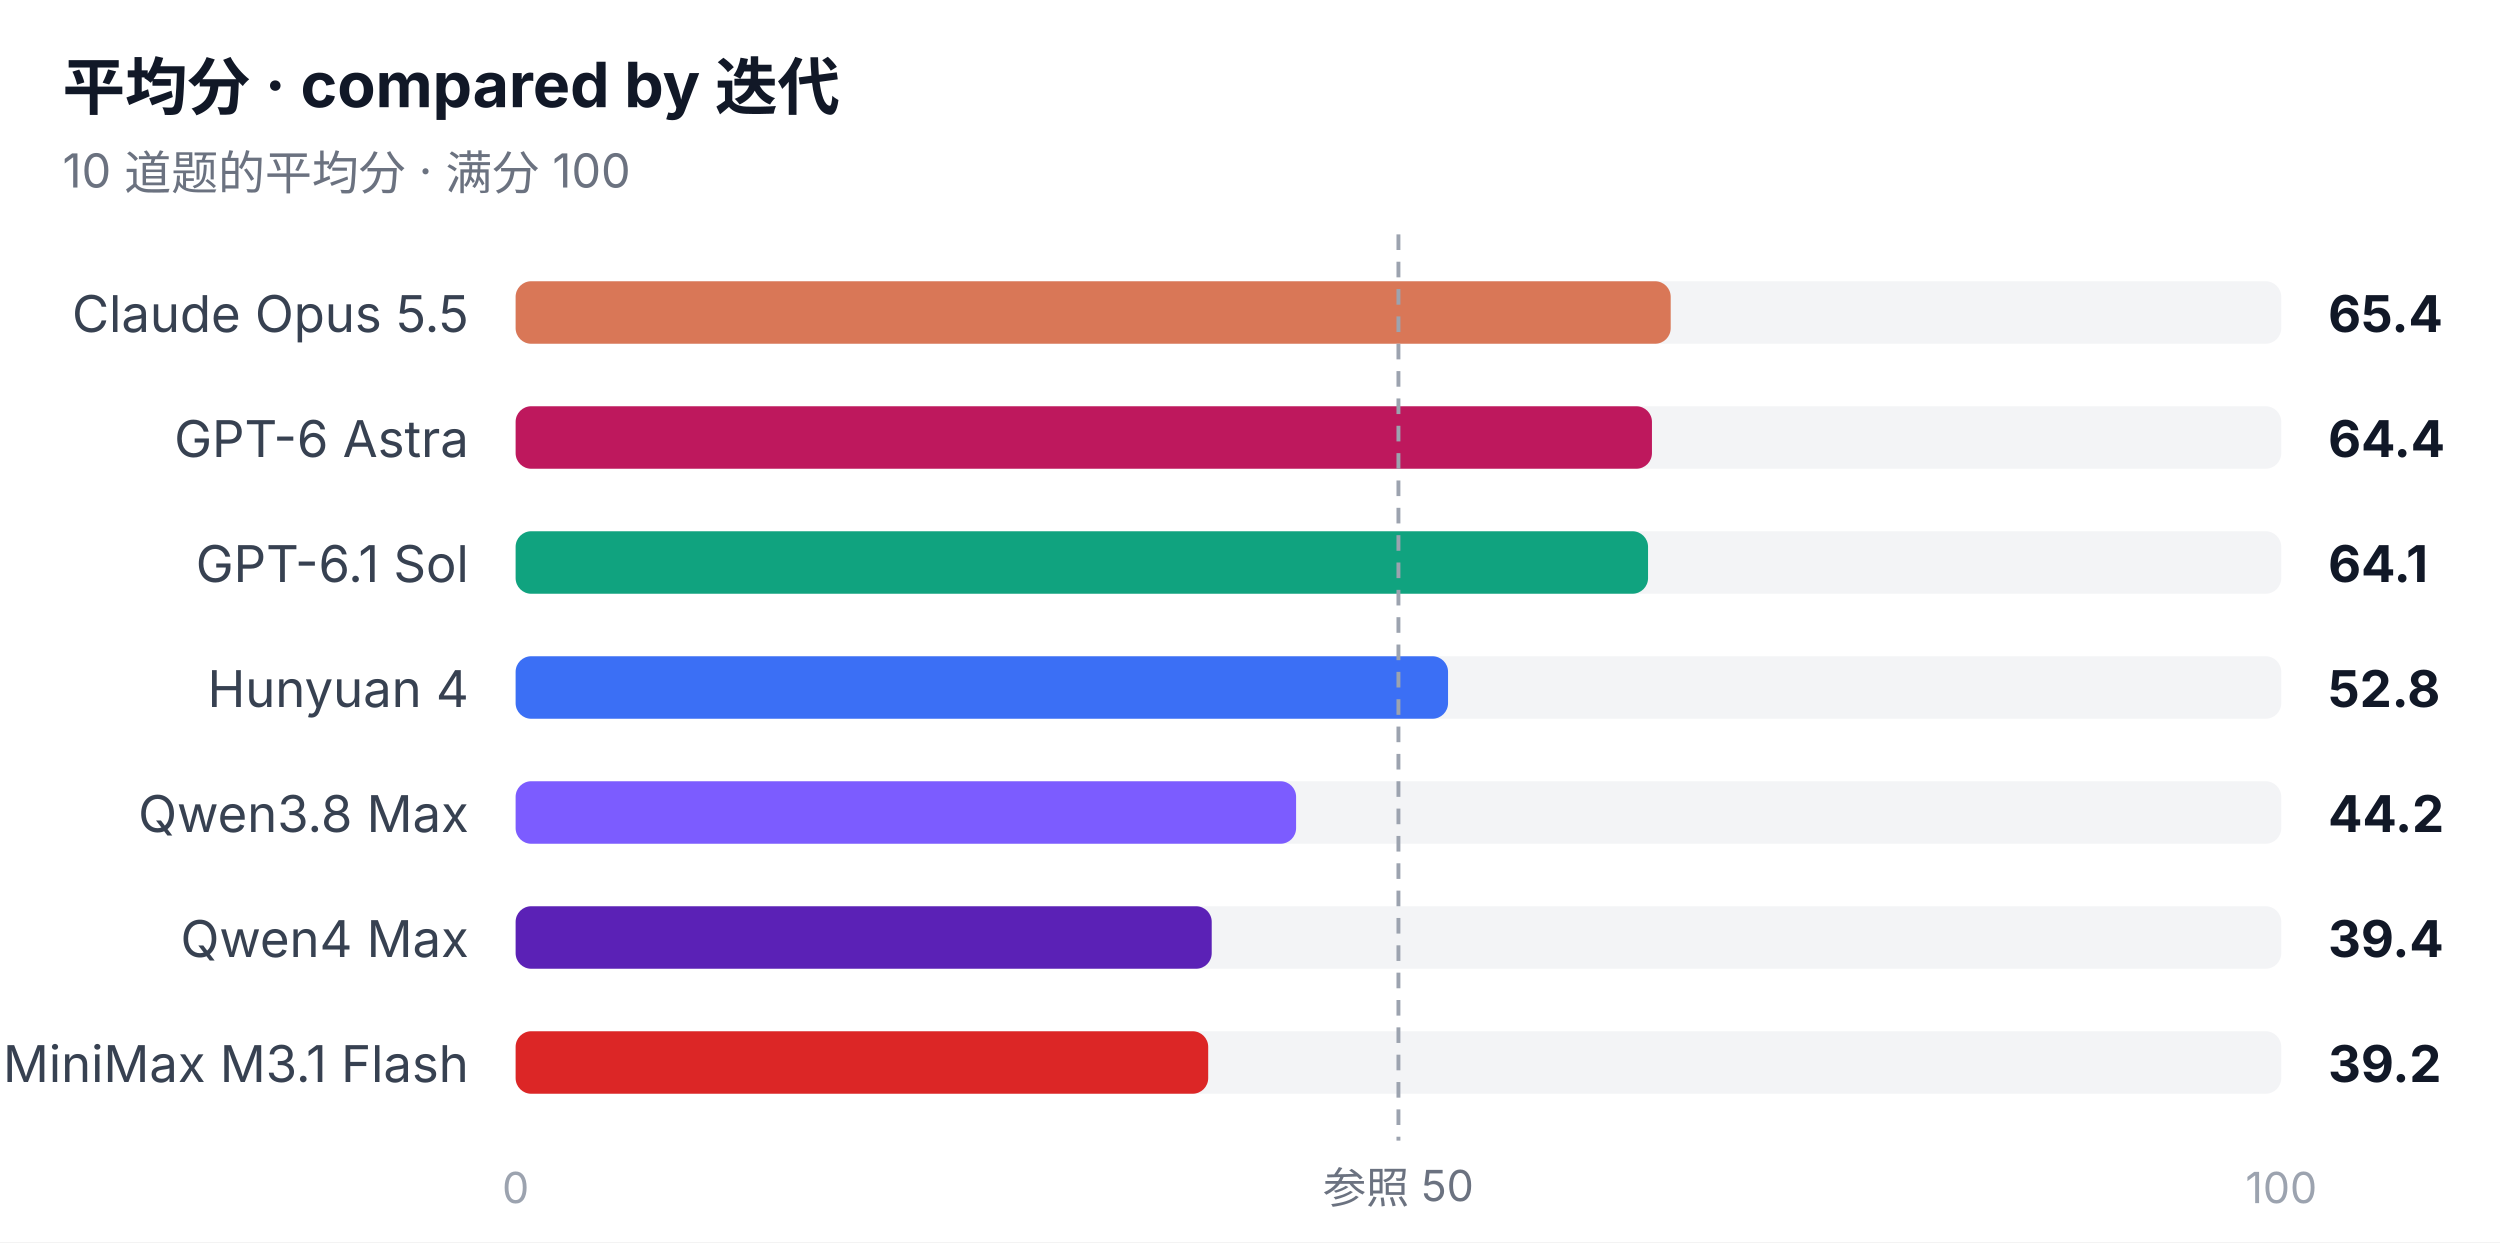
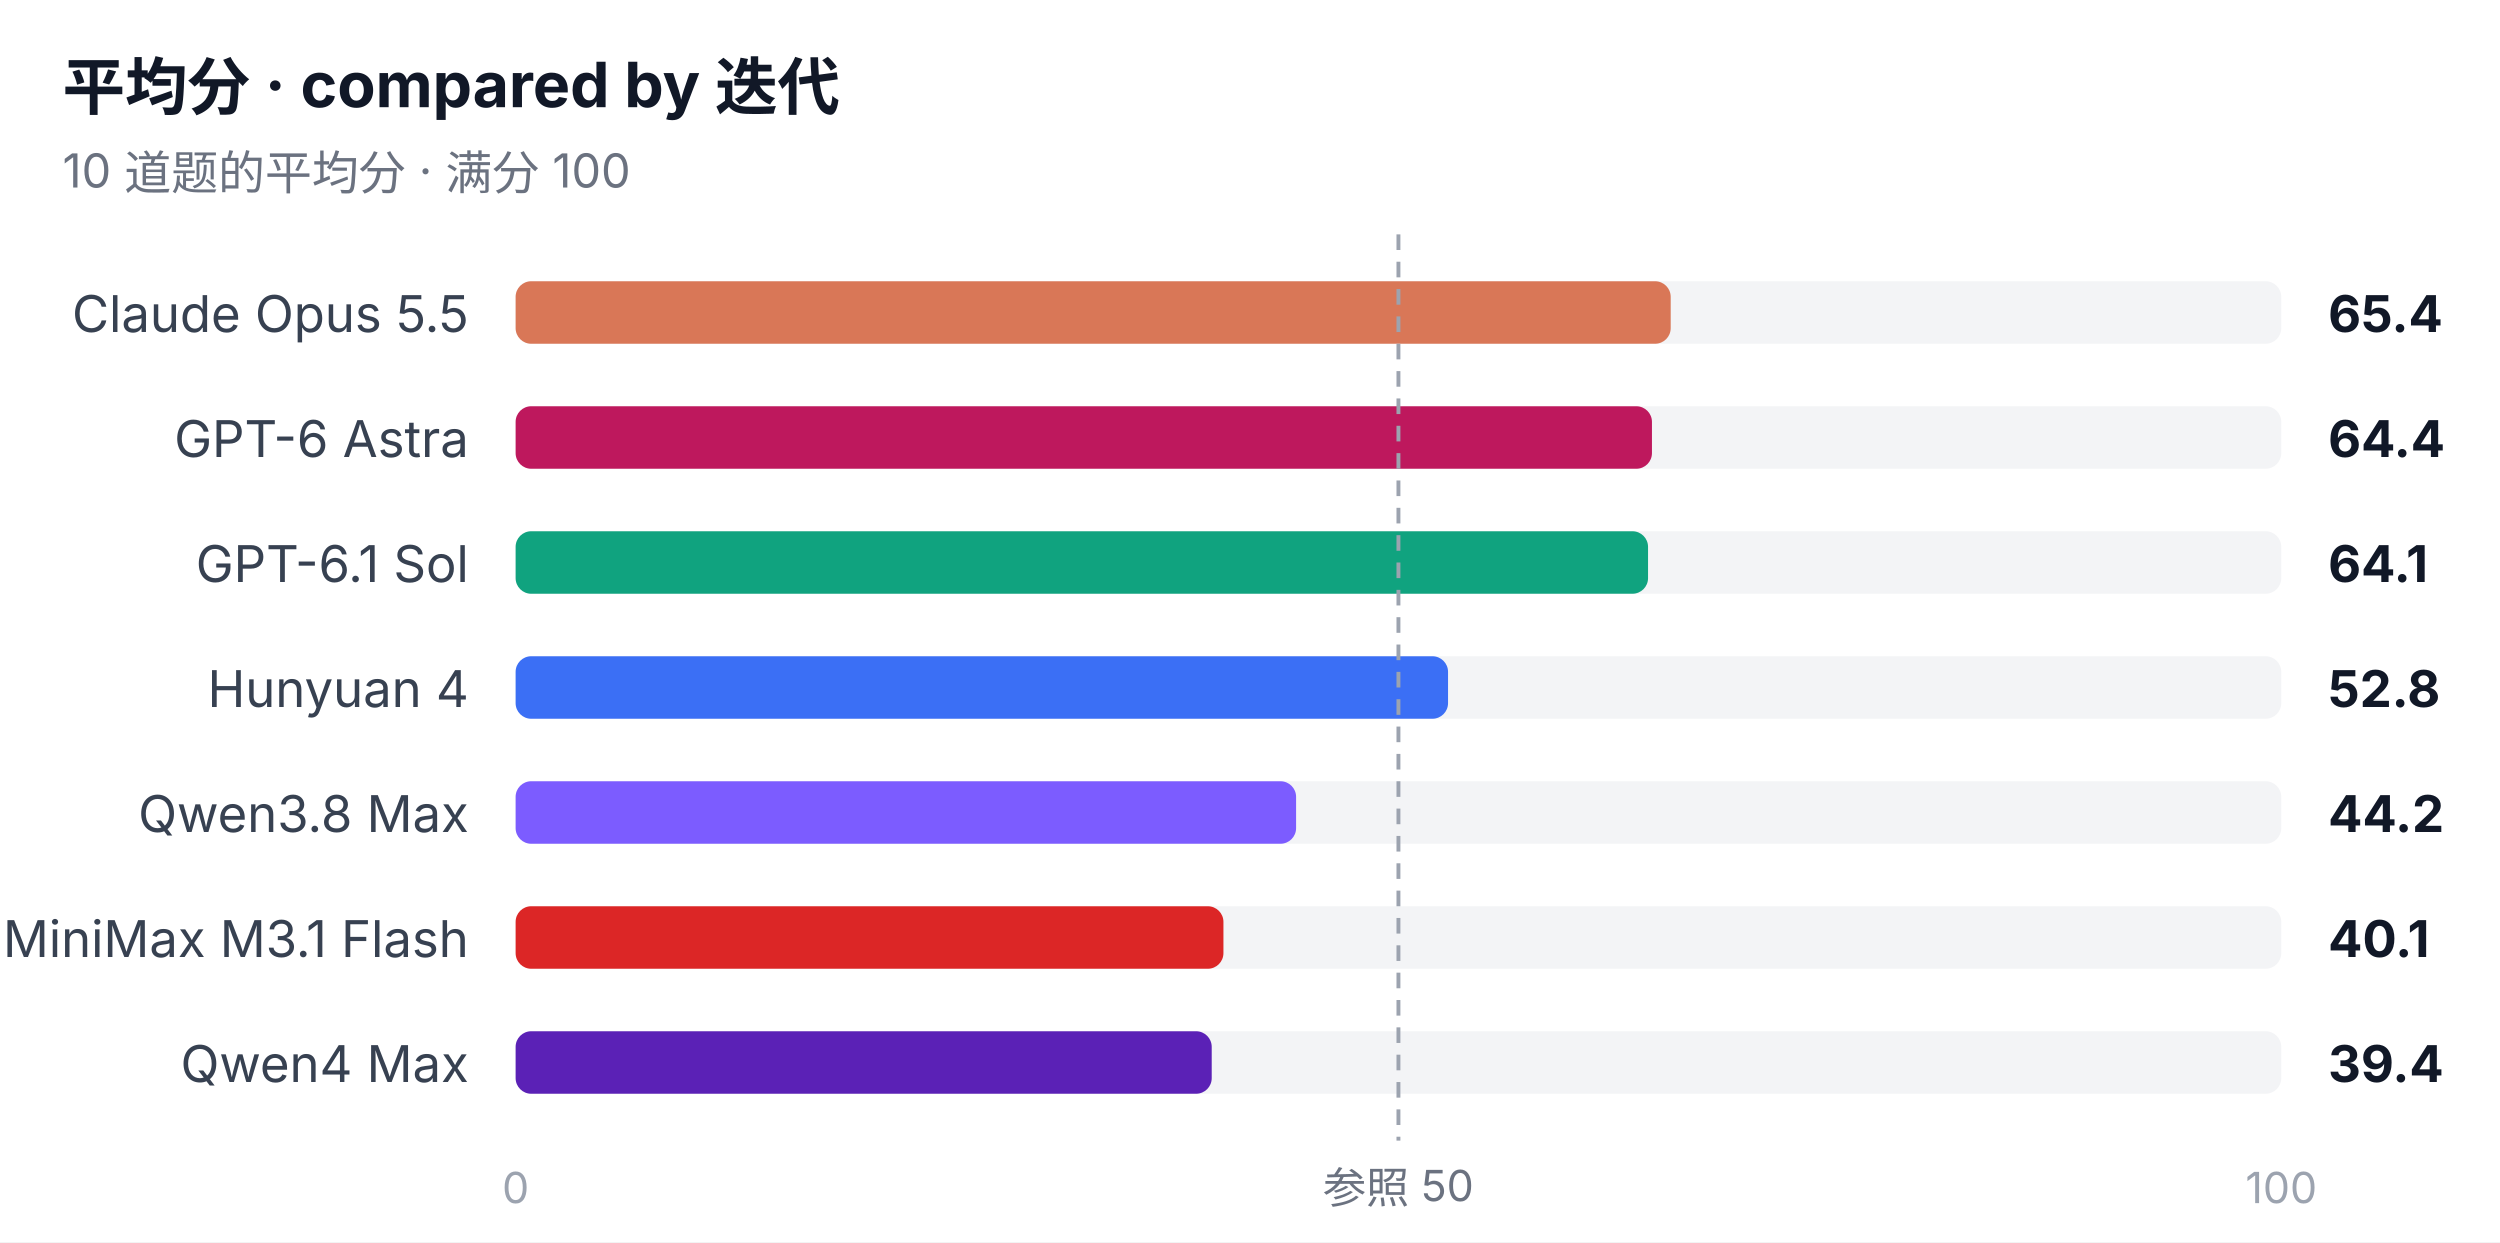
<svg xmlns="http://www.w3.org/2000/svg" width="640" height="318" viewBox="0 0 640 318" font-family="Inter, -apple-system, BlinkMacSystemFont, 'Segoe UI', Roboto, 'Helvetica Neue', Arial, 'PingFang SC', 'Microsoft YaHei', sans-serif">
  <rect width="640" height="318" fill="#ffffff" />
  <text x="16" y="28" font-size="16" font-weight="700" fill="#111827">平均分 · compared by 迭代</text>
  <text x="16" y="48" font-size="12" fill="#6b7280">10 道题的平均分 · 满分 100</text>
  <text x="120" y="85.0" font-size="13" fill="#374151" text-anchor="end">Claude Opus 5.5</text>
  <rect x="132" y="72.0" width="452" height="16" rx="4" fill="#f3f4f6" />
  <rect x="132" y="72.0" width="295.7" height="16" rx="4" fill="#d97757" />
  <text x="596" y="85.0" font-size="13" font-weight="700" fill="#111827">65.4</text>
  <text x="120" y="117.0" font-size="13" fill="#374151" text-anchor="end">GPT-6 Astra</text>
  <rect x="132" y="104.0" width="452" height="16" rx="4" fill="#f3f4f6" />
  <rect x="132" y="104.0" width="290.9" height="16" rx="4" fill="#be185d" />
  <text x="596" y="117.0" font-size="13" font-weight="700" fill="#111827">64.4</text>
  <text x="120" y="149.0" font-size="13" fill="#374151" text-anchor="end">GPT-6.1 Sol</text>
  <rect x="132" y="136.0" width="452" height="16" rx="4" fill="#f3f4f6" />
  <rect x="132" y="136.0" width="289.9" height="16" rx="4" fill="#10a37f" />
  <text x="596" y="149.0" font-size="13" font-weight="700" fill="#111827">64.1</text>
  <text x="120" y="181.0" font-size="13" fill="#374151" text-anchor="end">Hunyuan 4</text>
  <rect x="132" y="168.0" width="452" height="16" rx="4" fill="#f3f4f6" />
  <rect x="132" y="168.0" width="238.7" height="16" rx="4" fill="#3b6ff5" />
  <text x="596" y="181.0" font-size="13" font-weight="700" fill="#111827">52.8</text>
  <text x="120" y="213.0" font-size="13" fill="#374151" text-anchor="end">Qwen3.8 Max</text>
  <rect x="132" y="200.0" width="452" height="16" rx="4" fill="#f3f4f6" />
  <rect x="132" y="200.0" width="199.8" height="16" rx="4" fill="#7c5cff" />
  <text x="596" y="213.0" font-size="13" font-weight="700" fill="#111827">44.2</text>
-   <text x="120" y="245.0" font-size="13" fill="#374151" text-anchor="end">Qwen4 Max</text>
+   <text x="120" y="245.0" font-size="13" fill="#374151" text-anchor="end">MiniMax M3.1 Flash</text>
  <rect x="132" y="232.0" width="452" height="16" rx="4" fill="#f3f4f6" />
-   <rect x="132" y="232.0" width="178.2" height="16" rx="4" fill="#5b21b6" />
-   <text x="596" y="245.0" font-size="13" font-weight="700" fill="#111827">39.4</text>
-   <text x="120" y="277.0" font-size="13" fill="#374151" text-anchor="end">MiniMax M3.1 Flash</text>
+   <rect x="132" y="232.0" width="181.2" height="16" rx="4" fill="#dc2626" />
+   <text x="596" y="245.0" font-size="13" font-weight="700" fill="#111827">40.1</text>
+   <text x="120" y="277.0" font-size="13" fill="#374151" text-anchor="end">Qwen4 Max</text>
  <rect x="132" y="264.0" width="452" height="16" rx="4" fill="#f3f4f6" />
-   <rect x="132" y="264.0" width="177.3" height="16" rx="4" fill="#dc2626" />
-   <text x="596" y="277.0" font-size="13" font-weight="700" fill="#111827">39.2</text>
+   <rect x="132" y="264.0" width="178.2" height="16" rx="4" fill="#5b21b6" />
+   <text x="596" y="277.0" font-size="13" font-weight="700" fill="#111827">39.4</text>
  <line x1="358.0" y1="60" x2="358.0" y2="292" stroke="#9ca3af" stroke-dasharray="4 3" />
  <text x="132.0" y="308" font-size="11" fill="#9ca3af" text-anchor="middle">0</text>
  <text x="358.0" y="308" font-size="11" fill="#6b7280" text-anchor="middle">参照 50</text>
  <text x="584.0" y="308" font-size="11" fill="#9ca3af" text-anchor="middle">100</text>
</svg>
